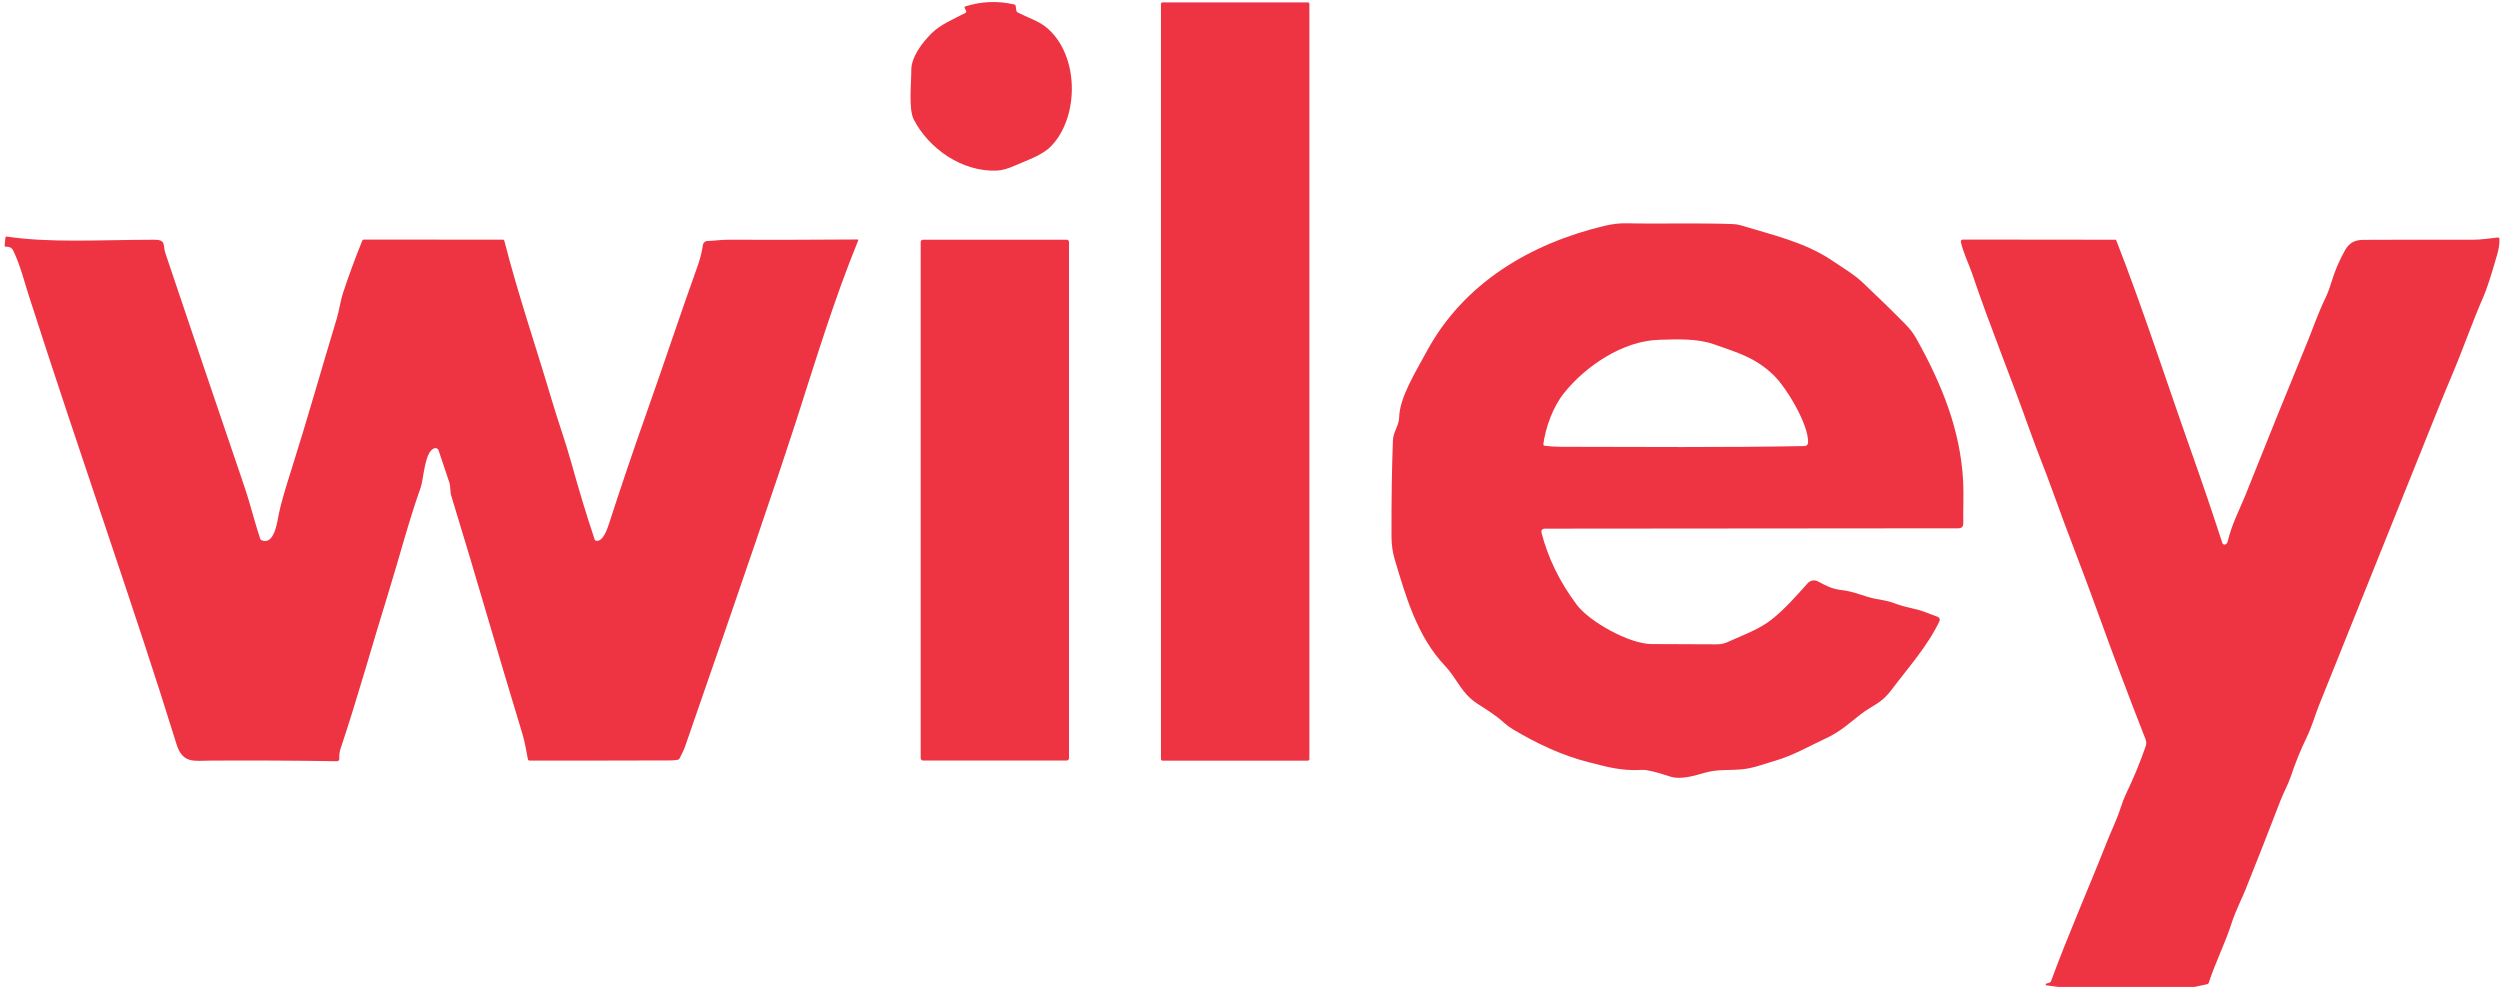
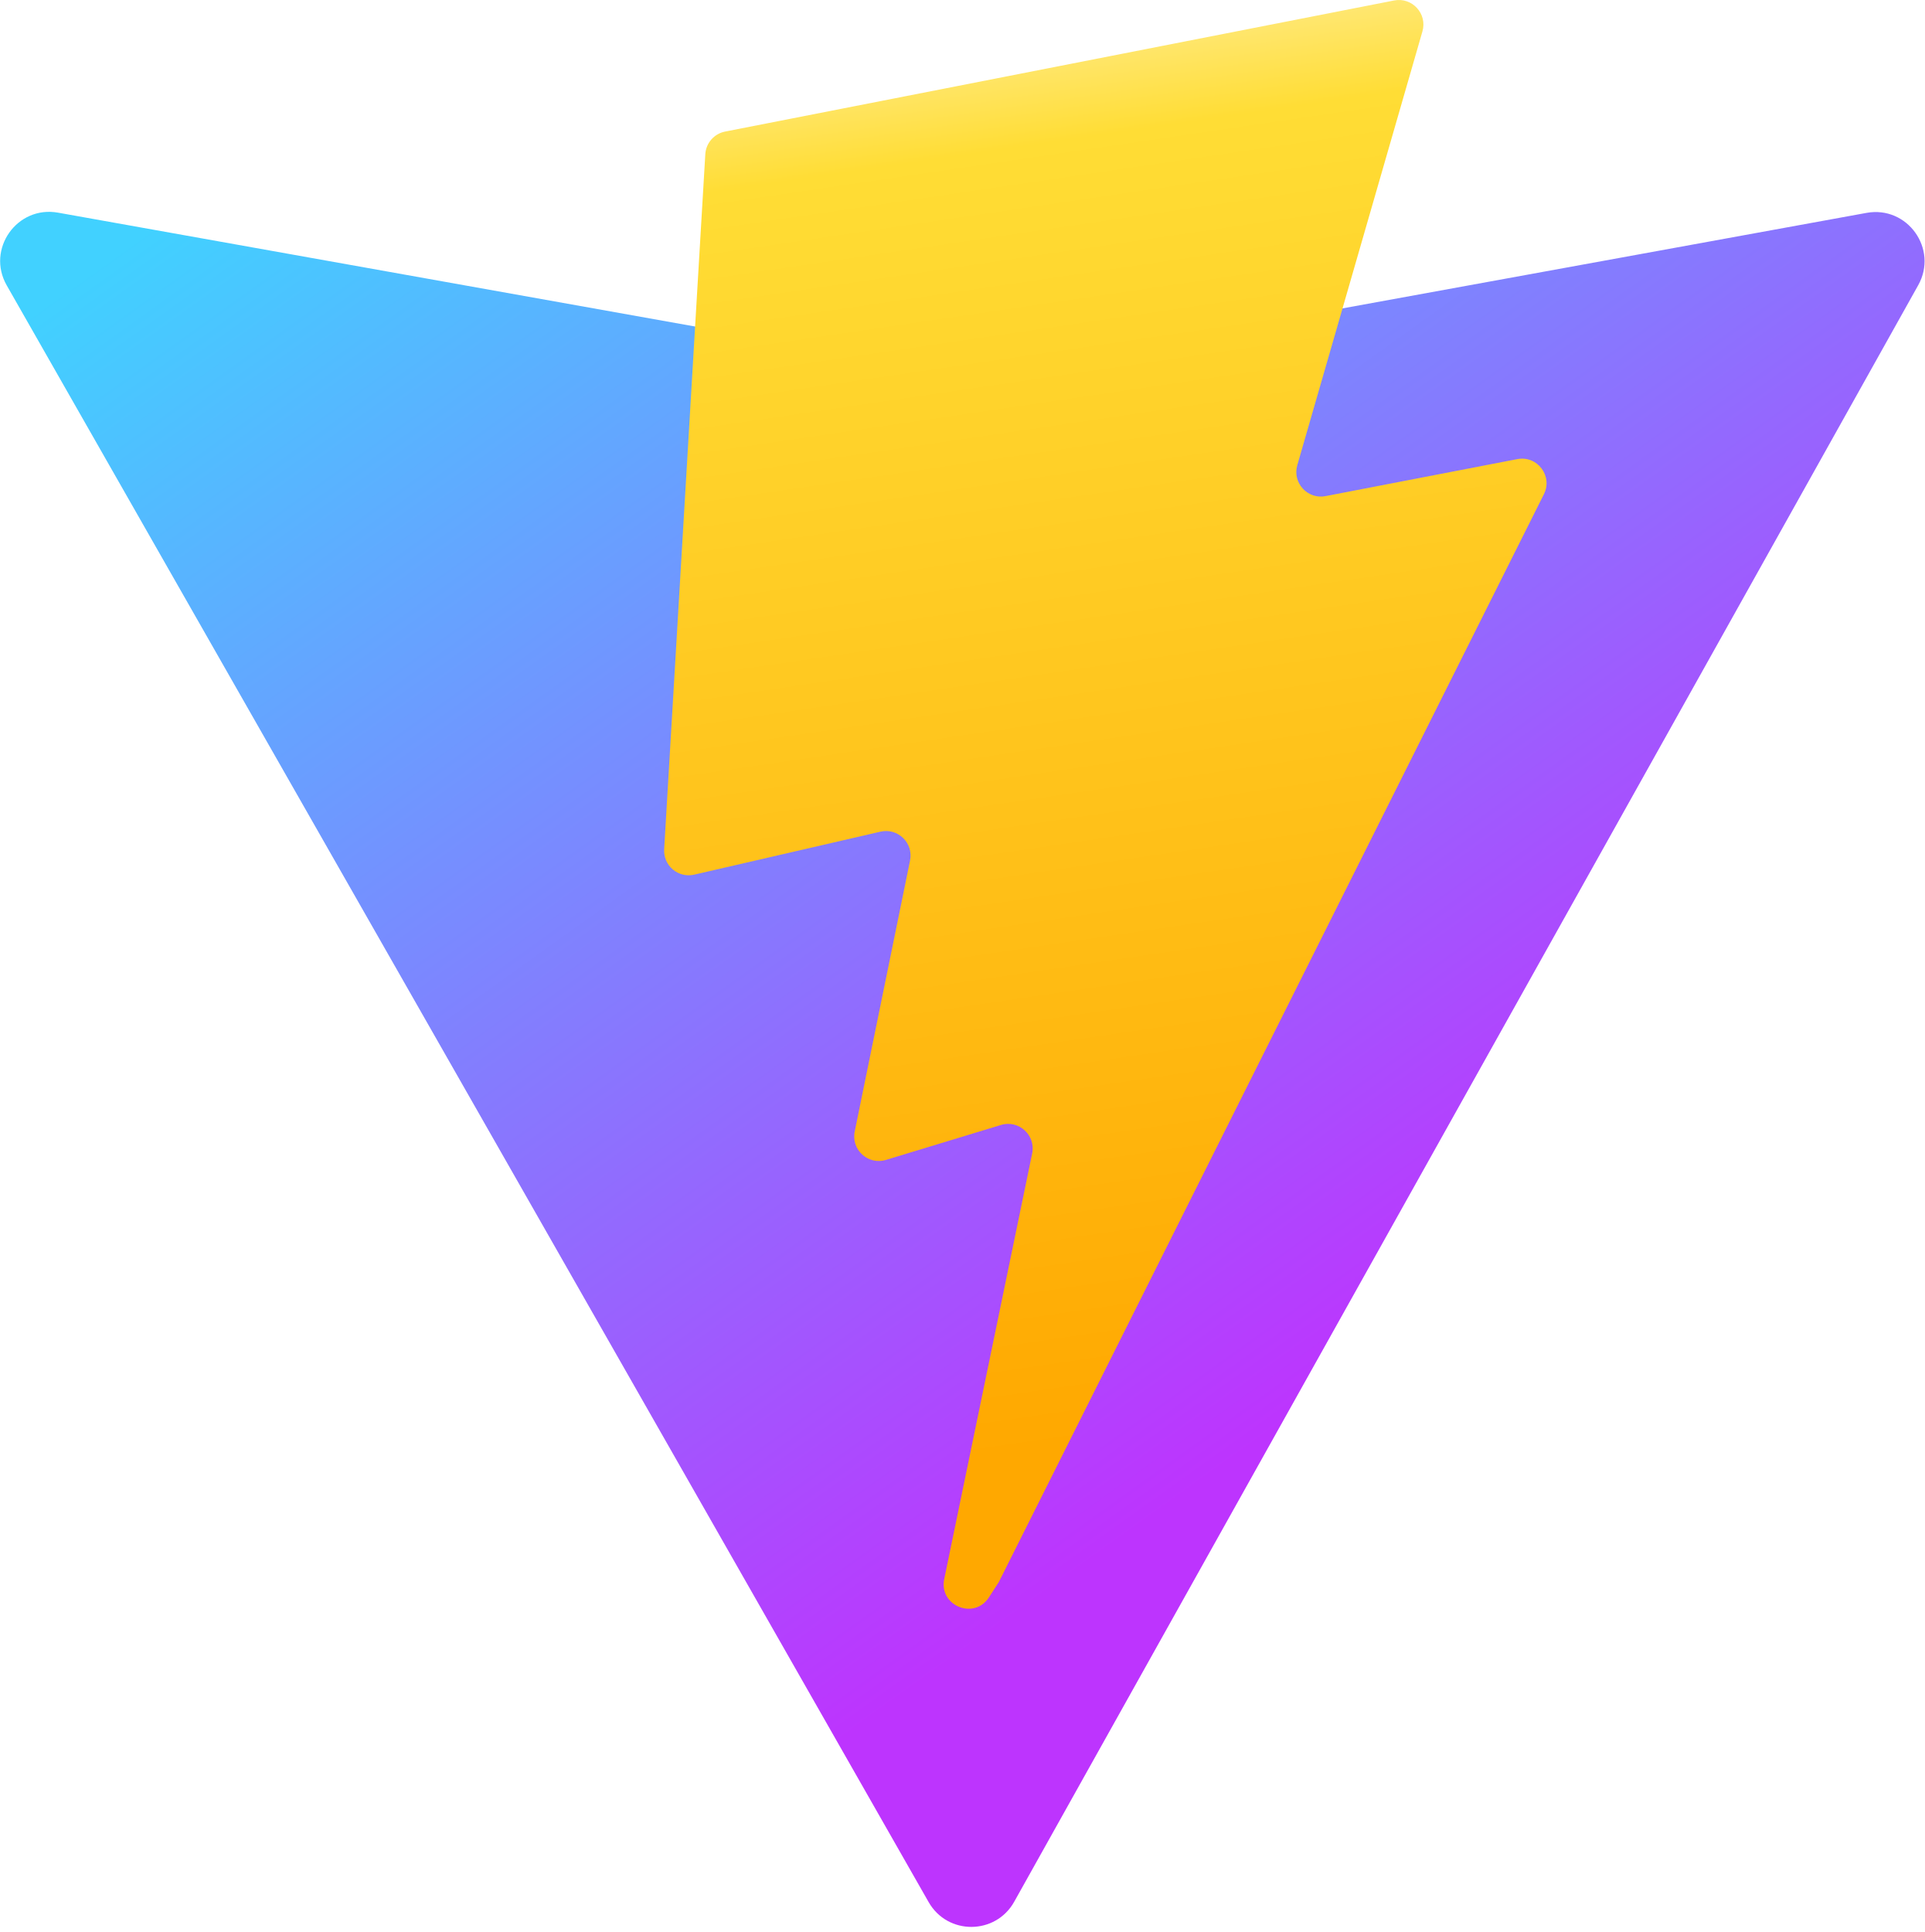
- <svg xmlns="http://www.w3.org/2000/svg" version="1.1" viewBox="0.00 0.00 1074.00 424.00">
-   <path fill="#ee3342" d="   M 437.16 5.33   C 441.11 7.37 446.03 9.00 449.19 11.51   C 463.65 22.99 463.97 50.04 451.48 62.87   C 447.72 66.74 441.13 68.85 436.03 71.13   Q 431.51 73.15 428.19 73.29   C 413.31 73.91 398.92 63.82 392.49 51.21   C 390.30 46.92 391.52 35.31 391.49 30.17   C 391.45 24.42 396.33 18.16 400.20 14.32   C 404.03 10.51 409.73 8.14 414.73 5.57   A 0.68 0.67 -26.4 0 0 415.03 4.69   L 414.40 3.37   A 0.44 0.43 68.6 0 1 414.66 2.77   Q 425.06 -0.55 435.79 1.93   Q 436.25 2.04 436.32 2.50   L 436.64 4.60   Q 436.72 5.10 437.16 5.33   Z" />
-   <rect fill="#ee3342" x="498.75" y="1.02" width="63.76" height="325.76" rx="0.69" />
-   <path fill="#ee3342" d="   M 761.27 266.02   C 766.84 261.57 771.94 255.74 776.58 250.55   A 3.61 3.61 0.0 0 1 780.95 249.76   C 784.37 251.56 787.03 253.07 791.19 253.50   C 796.39 254.05 801.02 256.33 805.56 257.22   C 808.66 257.82 811.27 258.11 814.35 259.34   C 818.62 261.03 823.03 261.35 827.14 263.00   Q 829.82 264.07 832.44 264.99   A 1.35 1.34 -67.5 0 1 833.20 266.83   C 828.08 277.64 819.30 287.41 812.82 296.07   C 810.14 299.63 808.04 301.39 803.78 303.88   C 796.84 307.95 792.89 313.23 784.64 317.08   C 777.32 320.49 770.31 324.58 762.48 326.85   C 757.90 328.18 753.27 329.98 748.70 330.46   C 743.51 331.01 738.07 330.44 733.07 331.79   C 728.20 333.09 722.29 335.22 717.24 333.53   Q 708.39 330.58 705.43 330.75   C 696.26 331.26 690.18 329.39 682.21 327.37   C 670.78 324.47 659.94 319.27 649.84 313.24   Q 647.89 312.08 646.25 310.59   C 642.48 307.16 638.95 305.08 634.73 302.34   C 627.60 297.71 626.12 291.69 620.73 286.00   C 608.81 273.39 603.95 256.30 599.14 240.21   Q 597.80 235.72 597.79 230.50   Q 597.72 206.72 598.40 189.24   C 598.55 185.39 600.98 183.02 601.08 179.25   C 601.33 170.75 607.79 160.45 612.83 151.12   C 628.71 121.66 657.34 104.69 689.26 97.03   Q 694.25 95.83 698.84 95.93   C 714.09 96.24 729.20 95.71 744.49 96.26   Q 746.28 96.32 748.01 96.85   C 761.48 100.95 775.69 104.10 787.47 112.19   C 791.79 115.16 796.23 117.65 800.01 121.20   Q 809.53 130.13 818.69 139.43   Q 821.49 142.26 823.42 145.73   C 834.25 165.25 842.24 184.70 843.38 206.99   C 843.67 212.68 843.30 218.97 843.43 224.72   Q 843.48 226.96 841.25 226.96   L 663.88 227.11   Q 661.76 227.11 662.30 229.15   Q 666.54 245.30 677.29 259.70   C 682.85 267.16 700.05 276.68 709.56 276.69   Q 723.53 276.72 737.50 276.80   Q 739.99 276.82 742.24 275.80   C 748.62 272.93 755.99 270.26 761.27 266.02   Z   M 671.85 168.93   C 667.07 174.93 664.02 183.63 663.02 190.75   A 0.67 0.67 0.0 0 0 663.60 191.51   Q 667.04 191.93 670.50 191.94   C 705.43 192.00 740.36 192.28 775.27 191.63   A 1.52 1.52 0.0 0 0 776.76 190.17   C 777.05 182.34 767.33 166.27 761.79 161.02   C 753.80 153.45 746.70 151.60 736.36 147.92   C 729.01 145.31 720.39 145.76 712.71 145.98   C 697.26 146.42 681.24 157.15 671.85 168.93   Z" />
-   <path fill="#ee3342" d="   M 3.18 106.00   L 2.61 106.00   Q 1.95 106.00 2.01 105.34   L 2.32 102.16   A 0.58 0.57 6.2 0 1 2.97 101.64   C 21.47 104.39 41.44 103.06 66.27 102.99   C 71.49 102.97 69.90 105.36 71.05 108.77   Q 87.97 159.08 105.09 209.32   C 107.39 216.05 109.33 224.11 111.78 231.45   Q 111.94 231.92 112.40 232.11   C 117.84 234.32 119.06 224.41 119.83 220.57   Q 120.93 215.15 125.07 202.12   C 131.95 180.44 138.11 158.51 144.71 136.74   C 145.71 133.46 146.21 129.30 147.42 125.68   Q 151.22 114.23 155.61 103.45   A 0.84 0.84 0.0 0 1 156.39 102.92   L 216.11 102.97   Q 216.55 102.97 216.65 103.39   C 222.51 126.43 230.34 149.16 237.07 171.98   C 239.77 181.13 243.09 190.19 245.56 199.19   Q 250.07 215.58 255.45 231.72   Q 255.61 232.22 256.14 232.32   C 259.00 232.82 260.88 227.28 261.55 225.23   Q 269.24 201.46 277.58 177.90   C 285.10 156.69 292.15 135.30 299.75 114.12   Q 301.27 109.88 301.97 105.24   A 2.03 2.01 3.7 0 1 303.94 103.52   C 306.75 103.47 309.80 102.99 312.45 103.00   Q 340.36 103.08 368.28 102.88   Q 368.86 102.88 368.64 103.41   C 358.23 128.84 350.17 155.59 341.74 181.75   Q 330.99 215.10 294.22 320.95   Q 293.70 322.45 291.92 325.86   Q 291.69 326.30 291.20 326.39   Q 289.69 326.68 288.25 326.68   Q 257.87 326.78 227.50 326.75   A 0.73 0.73 0.0 0 1 226.78 326.15   C 226.07 322.42 225.48 318.73 224.44 315.32   C 214.02 281.18 204.28 246.86 193.79 212.74   C 193.35 211.29 193.62 209.06 193.02 207.22   Q 190.79 200.45 188.40 193.43   A 1.38 1.38 0.0 0 0 186.76 192.54   C 182.37 193.64 182.05 205.71 180.73 209.43   C 175.33 224.63 171.42 239.97 166.99 254.21   C 160.02 276.62 153.82 299.14 146.38 321.42   Q 145.60 323.76 145.77 325.94   A 1.00 1.00 0.0 0 1 144.76 327.02   Q 117.71 326.60 90.41 326.76   C 83.37 326.80 78.46 328.17 75.83 319.69   C 57.94 261.94 34.99 197.40 12.25 126.59   C 10.49 121.11 8.63 113.65 5.62 107.53   A 2.73 2.71 76.8 0 0 3.18 106.00   Z" />
-   <path fill="#ee3342" d="   M 942.68 424.00   L 884.44 424.00   L 879.11 423.30   A 0.37 0.36 -49.8 0 1 879.05 422.59   L 880.51 422.13   Q 880.94 421.99 881.10 421.57   C 888.61 401.14 897.49 381.15 905.45 360.87   C 906.56 358.04 909.49 351.87 911.01 347.09   Q 912.10 343.64 913.35 341.04   Q 918.12 331.14 921.74 320.75   C 922.12 319.66 922.14 318.61 921.69 317.47   Q 911.03 290.33 901.14 262.90   C 894.94 245.69 888.10 228.58 881.92 211.28   C 878.74 202.37 874.94 193.21 871.95 184.76   C 863.93 162.11 854.75 139.87 847.08 117.11   C 845.90 113.62 843.43 108.66 842.39 103.94   A 0.84 0.84 0.0 0 1 843.21 102.92   L 908.79 102.99   Q 909.05 102.99 909.14 103.23   C 920.84 133.20 930.75 164.06 941.51 194.41   Q 948.31 213.58 954.71 233.27   A 1.01 1.00 -15.2 0 0 955.89 233.94   Q 956.31 233.85 956.69 233.35   Q 956.94 233.02 957.07 232.45   C 958.65 225.41 962.53 217.99 964.50 213.06   Q 977.87 179.47 991.61 146.04   C 993.19 142.21 995.99 134.25 998.77 128.55   Q 1000.37 125.24 1001.58 121.21   Q 1003.75 113.98 1007.48 107.41   C 1009.33 104.16 1011.77 103.07 1015.32 103.04   Q 1028.61 102.95 1062.00 103.00   C 1065.65 103.01 1069.35 102.45 1073.04 102.03   A 0.65 0.64 -5.0 0 1 1073.76 102.63   Q 1073.89 105.52 1072.80 109.31   Q 1068.95 122.73 1067.05 127.06   C 1062.02 138.53 1058.08 150.14 1053.09 161.83   Q 1050.92 166.90 1047.75 174.79   Q 1021.95 238.98 996.17 303.18   C 994.64 307.01 993.23 312.03 991.04 316.57   Q 987.05 324.81 984.16 333.50   C 982.98 337.01 981.04 340.42 979.67 343.97   Q 972.26 363.27 964.56 382.45   C 963.40 385.33 960.22 391.80 958.66 396.69   C 955.89 405.35 951.72 413.46 948.88 422.20   A 0.94 0.93 3.2 0 1 948.18 422.82   L 942.68 424.00   Z" />
-   <rect fill="#ee3342" x="395.53" y="102.98" width="63.72" height="223.74" rx="1.01" />
+ <svg xmlns="http://www.w3.org/2000/svg" aria-hidden="true" role="img" class="iconify iconify--logos" width="31.88" height="32" preserveAspectRatio="xMidYMid meet" viewBox="0 0 256 257">
+   <defs>
+     <linearGradient id="IconifyId1813088fe1fbc01fb466" x1="-.828%" x2="57.636%" y1="7.652%" y2="78.411%">
+       <stop offset="0%" stop-color="#41D1FF" />
+       <stop offset="100%" stop-color="#BD34FE" />
+     </linearGradient>
+     <linearGradient id="IconifyId1813088fe1fbc01fb467" x1="43.376%" x2="50.316%" y1="2.242%" y2="89.03%">
+       <stop offset="0%" stop-color="#FFEA83" />
+       <stop offset="8.333%" stop-color="#FFDD35" />
+       <stop offset="100%" stop-color="#FFA800" />
+     </linearGradient>
+   </defs>
+   <path fill="url(#IconifyId1813088fe1fbc01fb466)" d="M255.153 37.938L134.897 252.976c-2.483 4.44-8.862 4.466-11.382.048L.875 37.958c-2.746-4.814 1.371-10.646 6.827-9.67l120.385 21.517a6.537 6.537 0 0 0 2.322-.004l117.867-21.483c5.438-.991 9.574 4.796 6.877 9.62Z" />
+   <path fill="url(#IconifyId1813088fe1fbc01fb467)" d="M185.432.063L96.44 17.501a3.268 3.268 0 0 0-2.634 3.014l-5.474 92.456a3.268 3.268 0 0 0 3.997 3.378l24.777-5.718c2.318-.535 4.413 1.507 3.936 3.838l-7.361 36.047c-.495 2.426 1.782 4.5 4.151 3.78l15.304-4.649c2.372-.72 4.652 1.36 4.15 3.788l-11.698 56.621c-.732 3.542 3.979 5.473 5.943 2.437l1.313-2.028l72.516-144.72c1.215-2.423-.88-5.186-3.54-4.672l-25.505 4.922c-2.396.462-4.435-1.77-3.759-4.114l16.646-57.705c.677-2.35-1.37-4.583-3.769-4.113Z" />
</svg>
